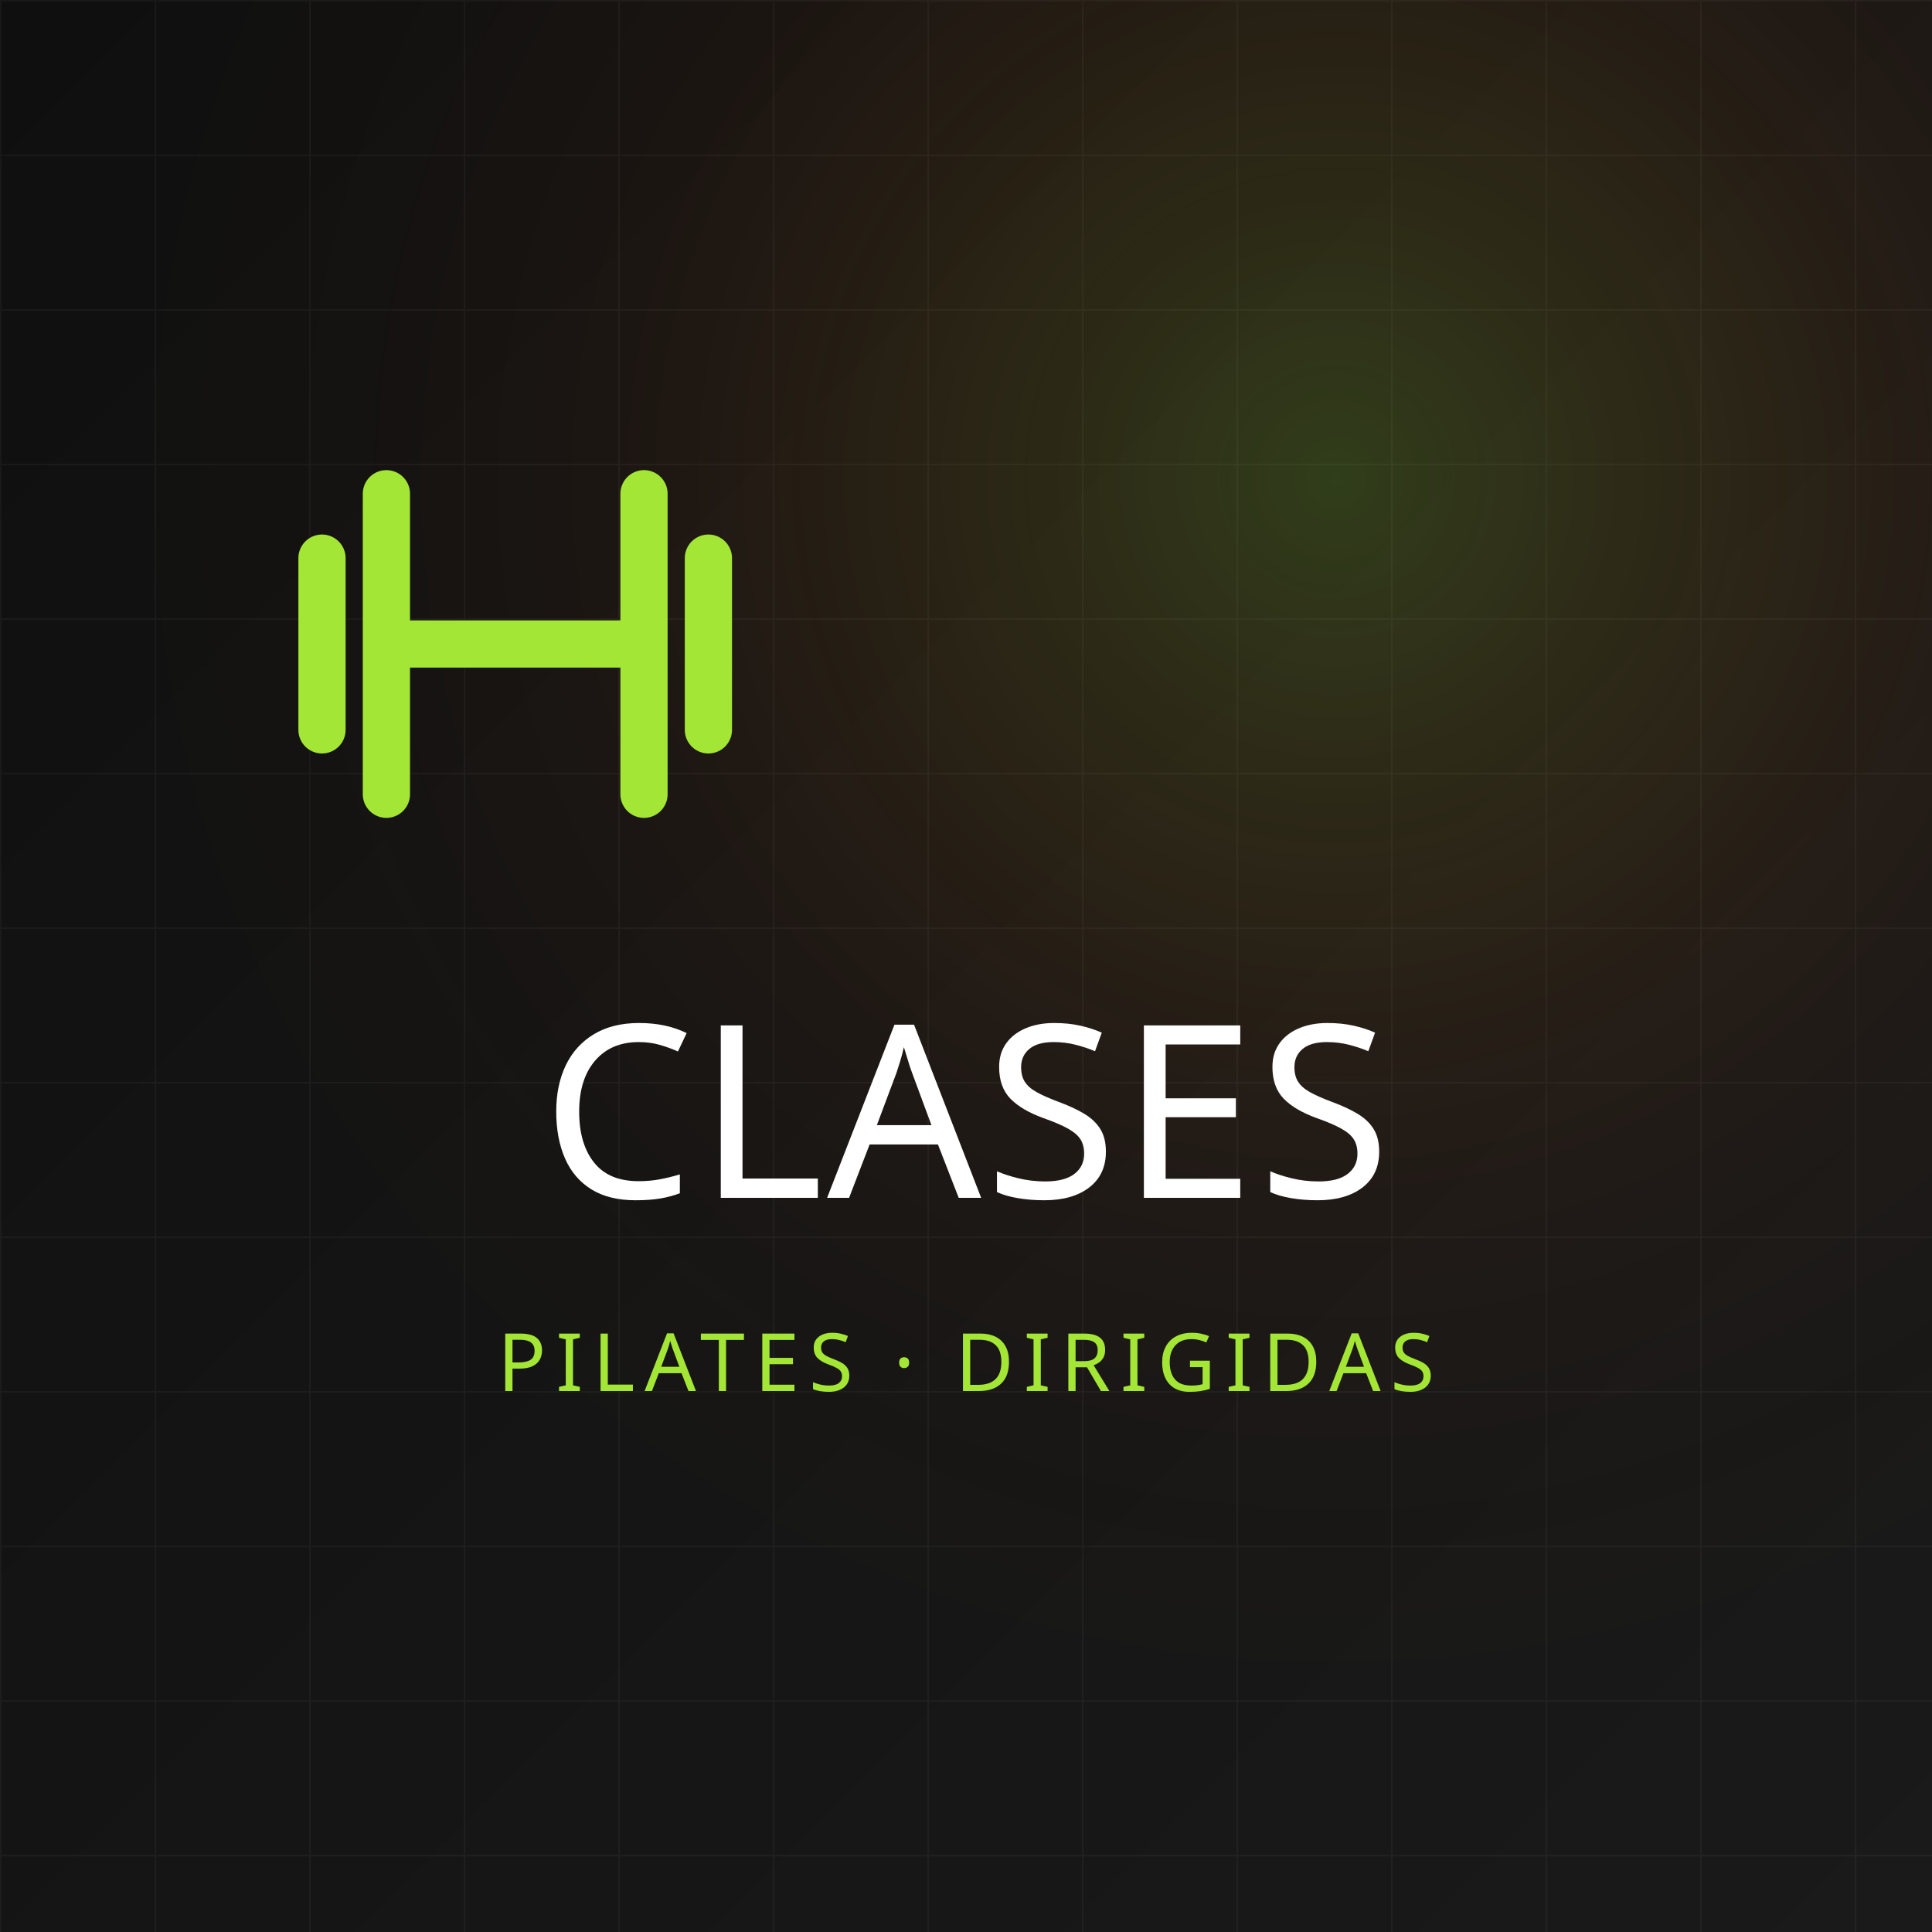
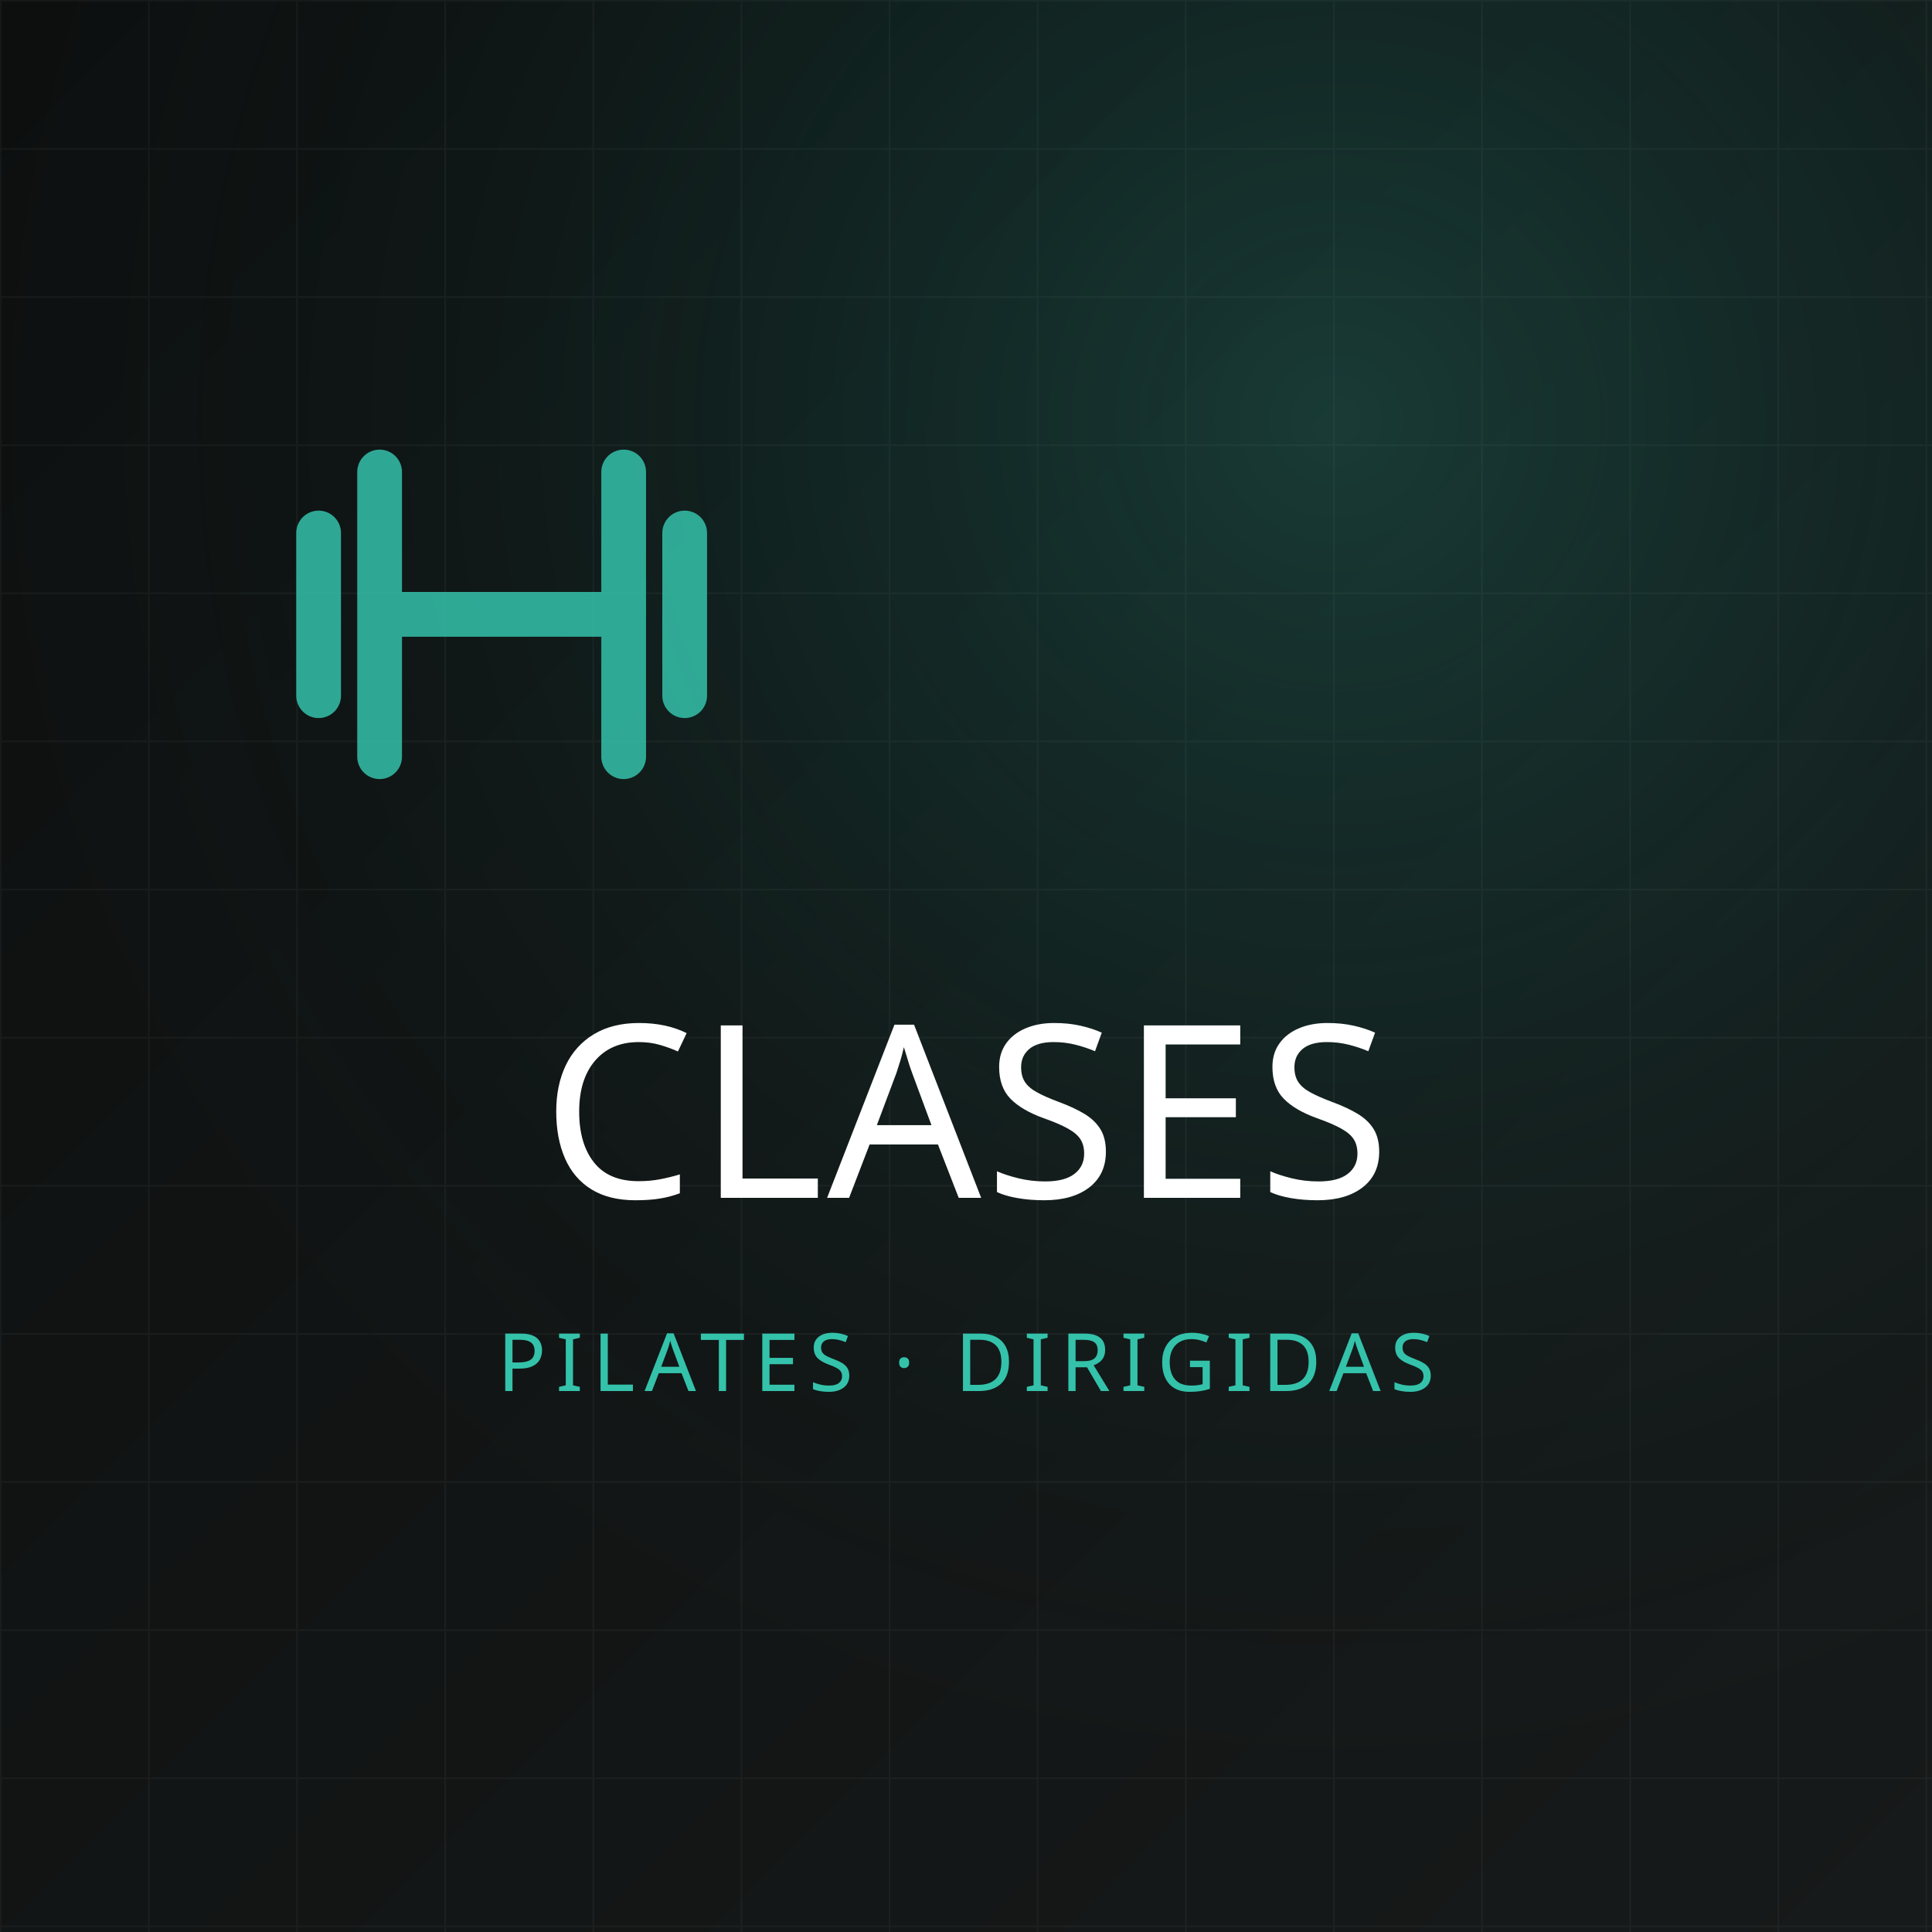
<svg xmlns="http://www.w3.org/2000/svg" width="600" height="600" viewBox="0 0 600 600" role="img" aria-label="CLASES">
  <defs>
    <linearGradient id="bg" x1="0" y1="0" x2="1" y2="1">
-       <stop offset="0" stop-color="#0f0f0f" />
-       <stop offset="1" stop-color="#1a1a1a" />
+       <stop offset="0" stop-color="#0d0f0f" />
+       <stop offset="1" stop-color="#171a1a" />
    </linearGradient>
-     <radialGradient id="glow" cx="69%" cy="25%" r="70%">
-       <stop offset="0" stop-color="#a3e635" stop-opacity="0.20" />
-       <stop offset="0.5" stop-color="#f97316" stop-opacity="0.05" />
+     <radialGradient id="glow" cx="69%" cy="22%" r="75%">
+       <stop offset="0" stop-color="#34c2ab" stop-opacity="0.22" />
+       <stop offset="0.55" stop-color="#0e9e8a" stop-opacity="0.06" />
      <stop offset="1" stop-color="#0a0a0a" stop-opacity="0" />
    </radialGradient>
-     <pattern id="grid" width="48" height="48" patternUnits="userSpaceOnUse">
-       <path d="M48 0H0V48" fill="none" stroke="#ffffff" stroke-opacity="0.04" stroke-width="1" />
+     <pattern id="grid" width="46" height="46" patternUnits="userSpaceOnUse">
+       <path d="M46 0H0V46" fill="none" stroke="#ffffff" stroke-opacity="0.04" stroke-width="1" />
    </pattern>
  </defs>
  <rect width="600" height="600" fill="url(#bg)" />
  <rect width="600" height="600" fill="url(#grid)" />
  <rect width="600" height="600" fill="url(#glow)" />
-   <g transform="translate(80,120) scale(6.666667)" stroke="#a3e635" stroke-width="2.2" fill="none" stroke-linecap="round" stroke-linejoin="round">
+   <g transform="translate(80,115) scale(6.315789)" stroke="#34c2ab" stroke-opacity="0.85" stroke-width="2.2" fill="none" stroke-linecap="round" stroke-linejoin="round">
    <path d="M6 5v14M3 8v8M18 5v14M21 8v8M6 12h12" />
  </g>
  <text x="50%" y="372" text-anchor="middle" font-family="Anton, Impact, sans-serif" font-size="75" fill="#ffffff" letter-spacing="1">CLASES</text>
-   <text x="50%" y="432" text-anchor="middle" font-family="Oswald, sans-serif" font-size="25" fill="#a3e635" letter-spacing="3">PILATES · DIRIGIDAS</text>
+   <text x="50%" y="432" text-anchor="middle" font-family="Oswald, sans-serif" font-size="25" fill="#34c2ab" letter-spacing="3">PILATES · DIRIGIDAS</text>
</svg>
